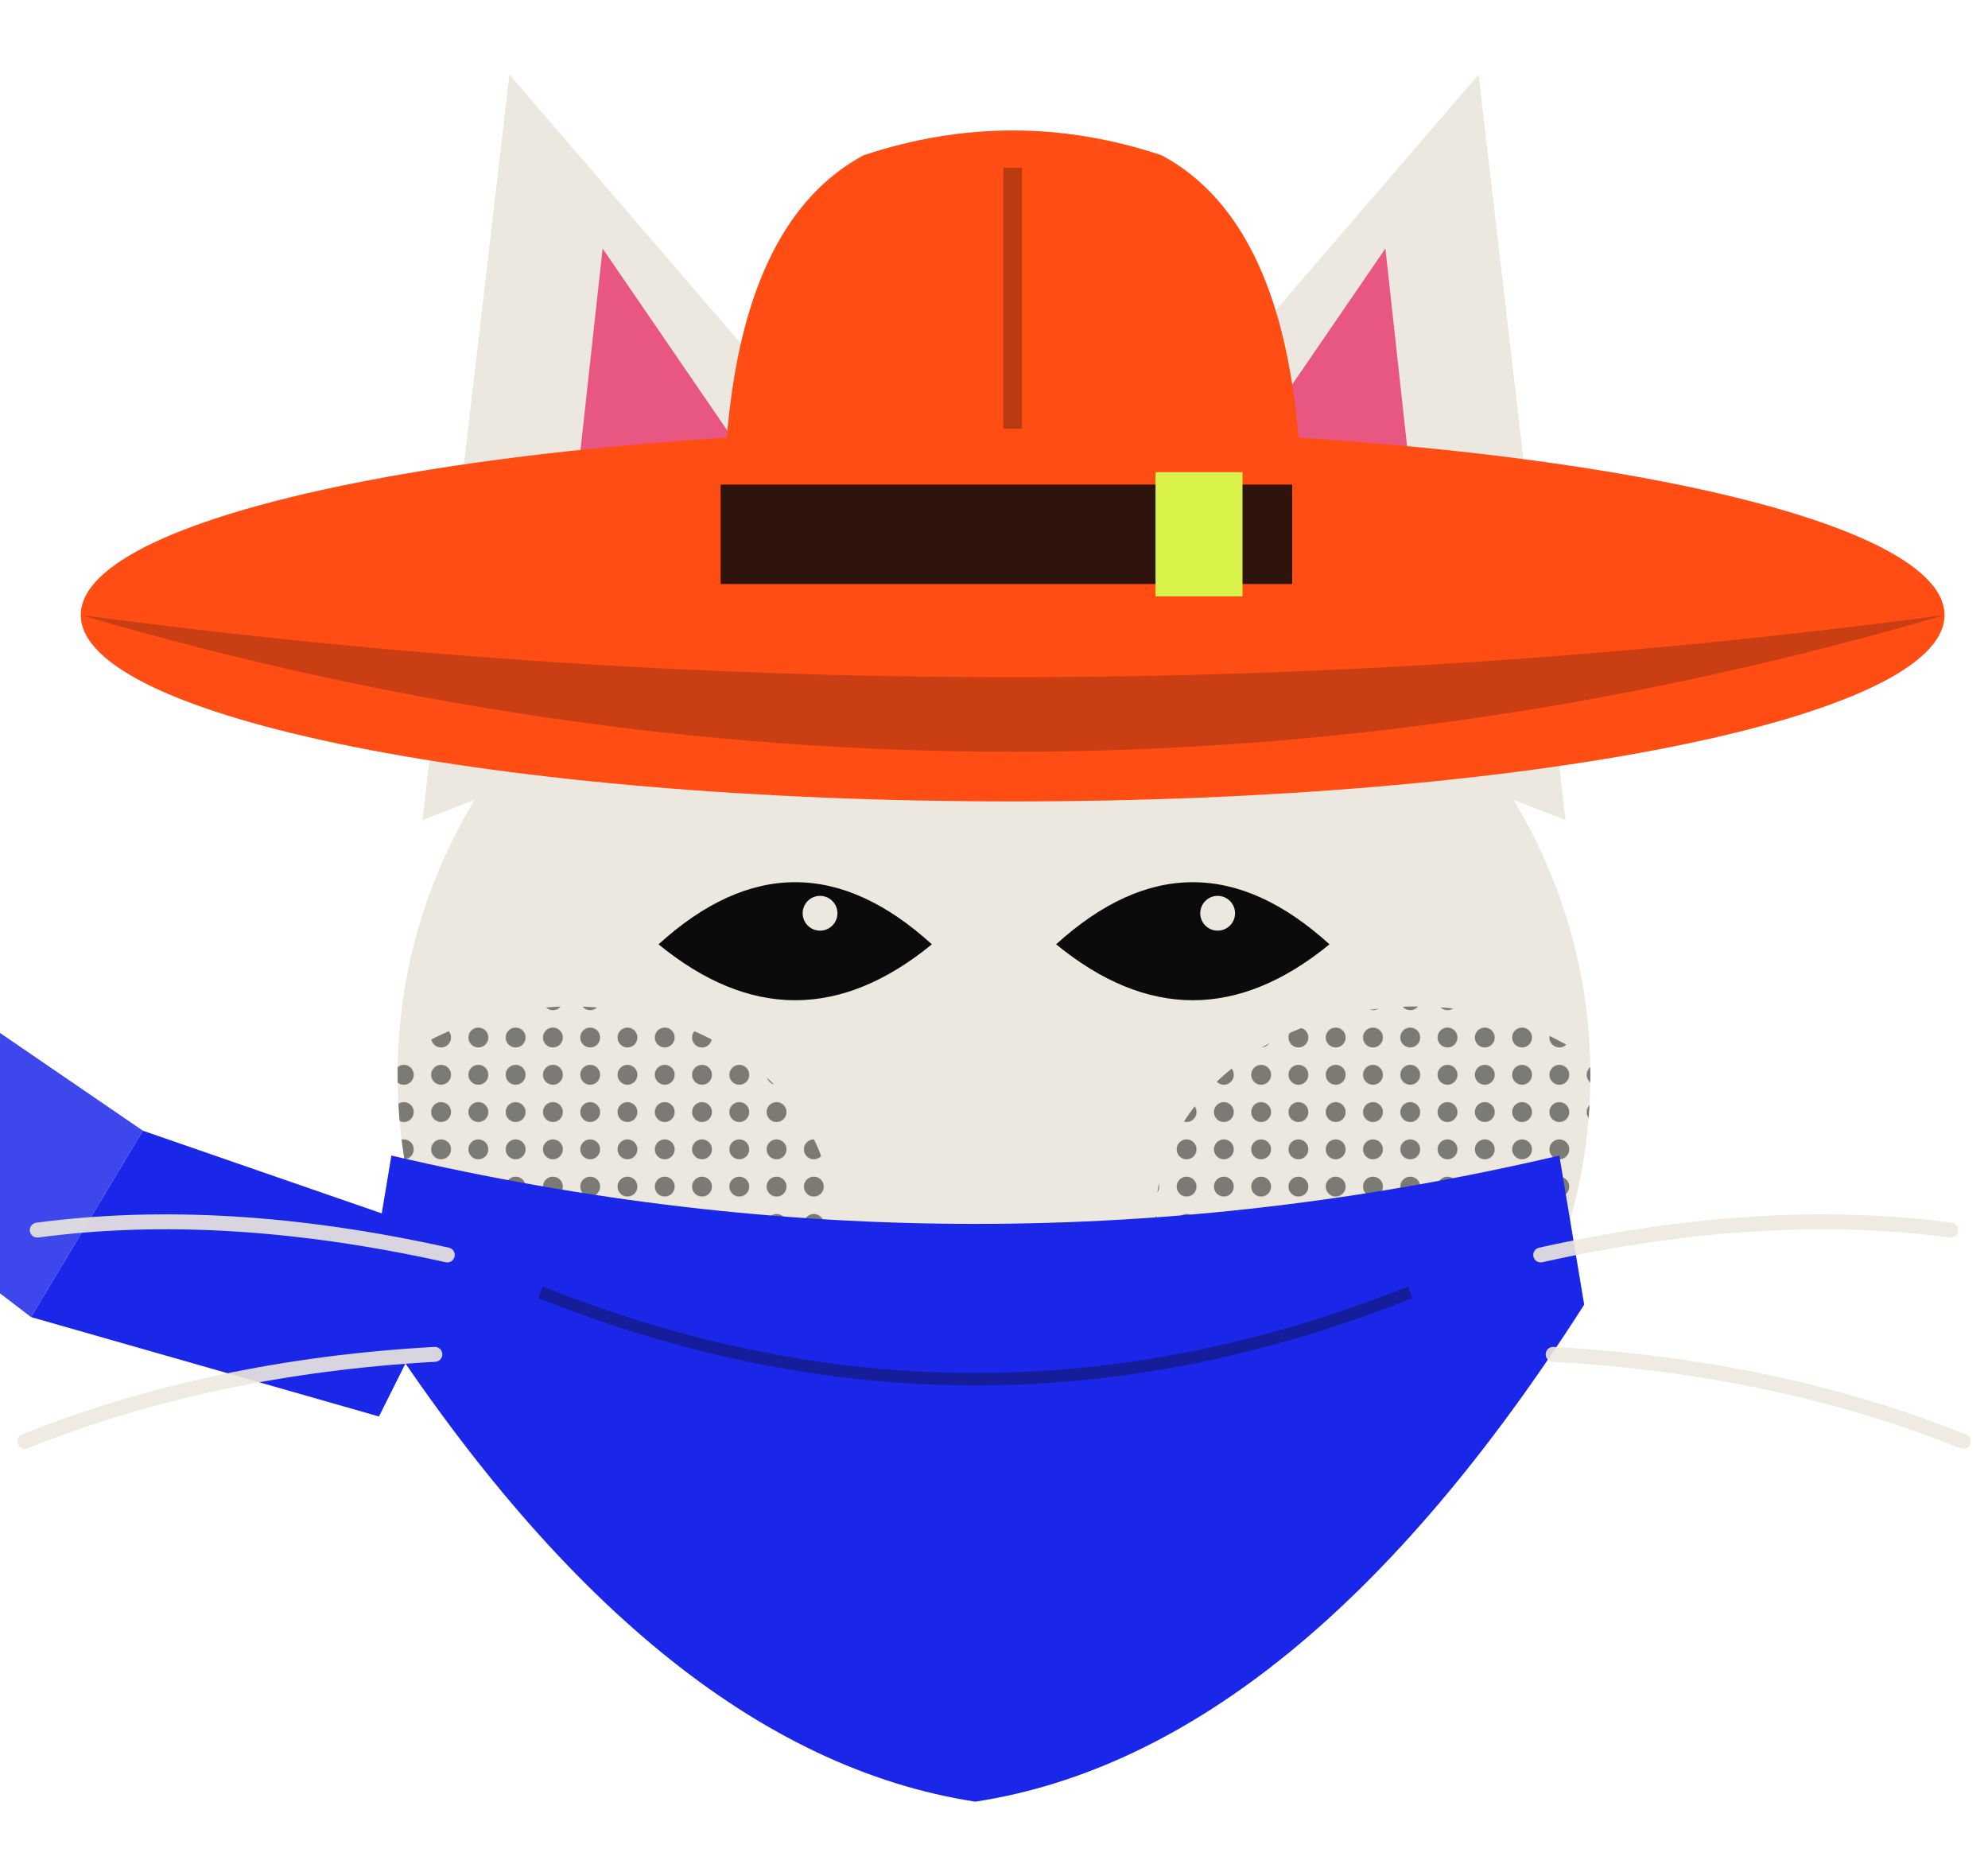
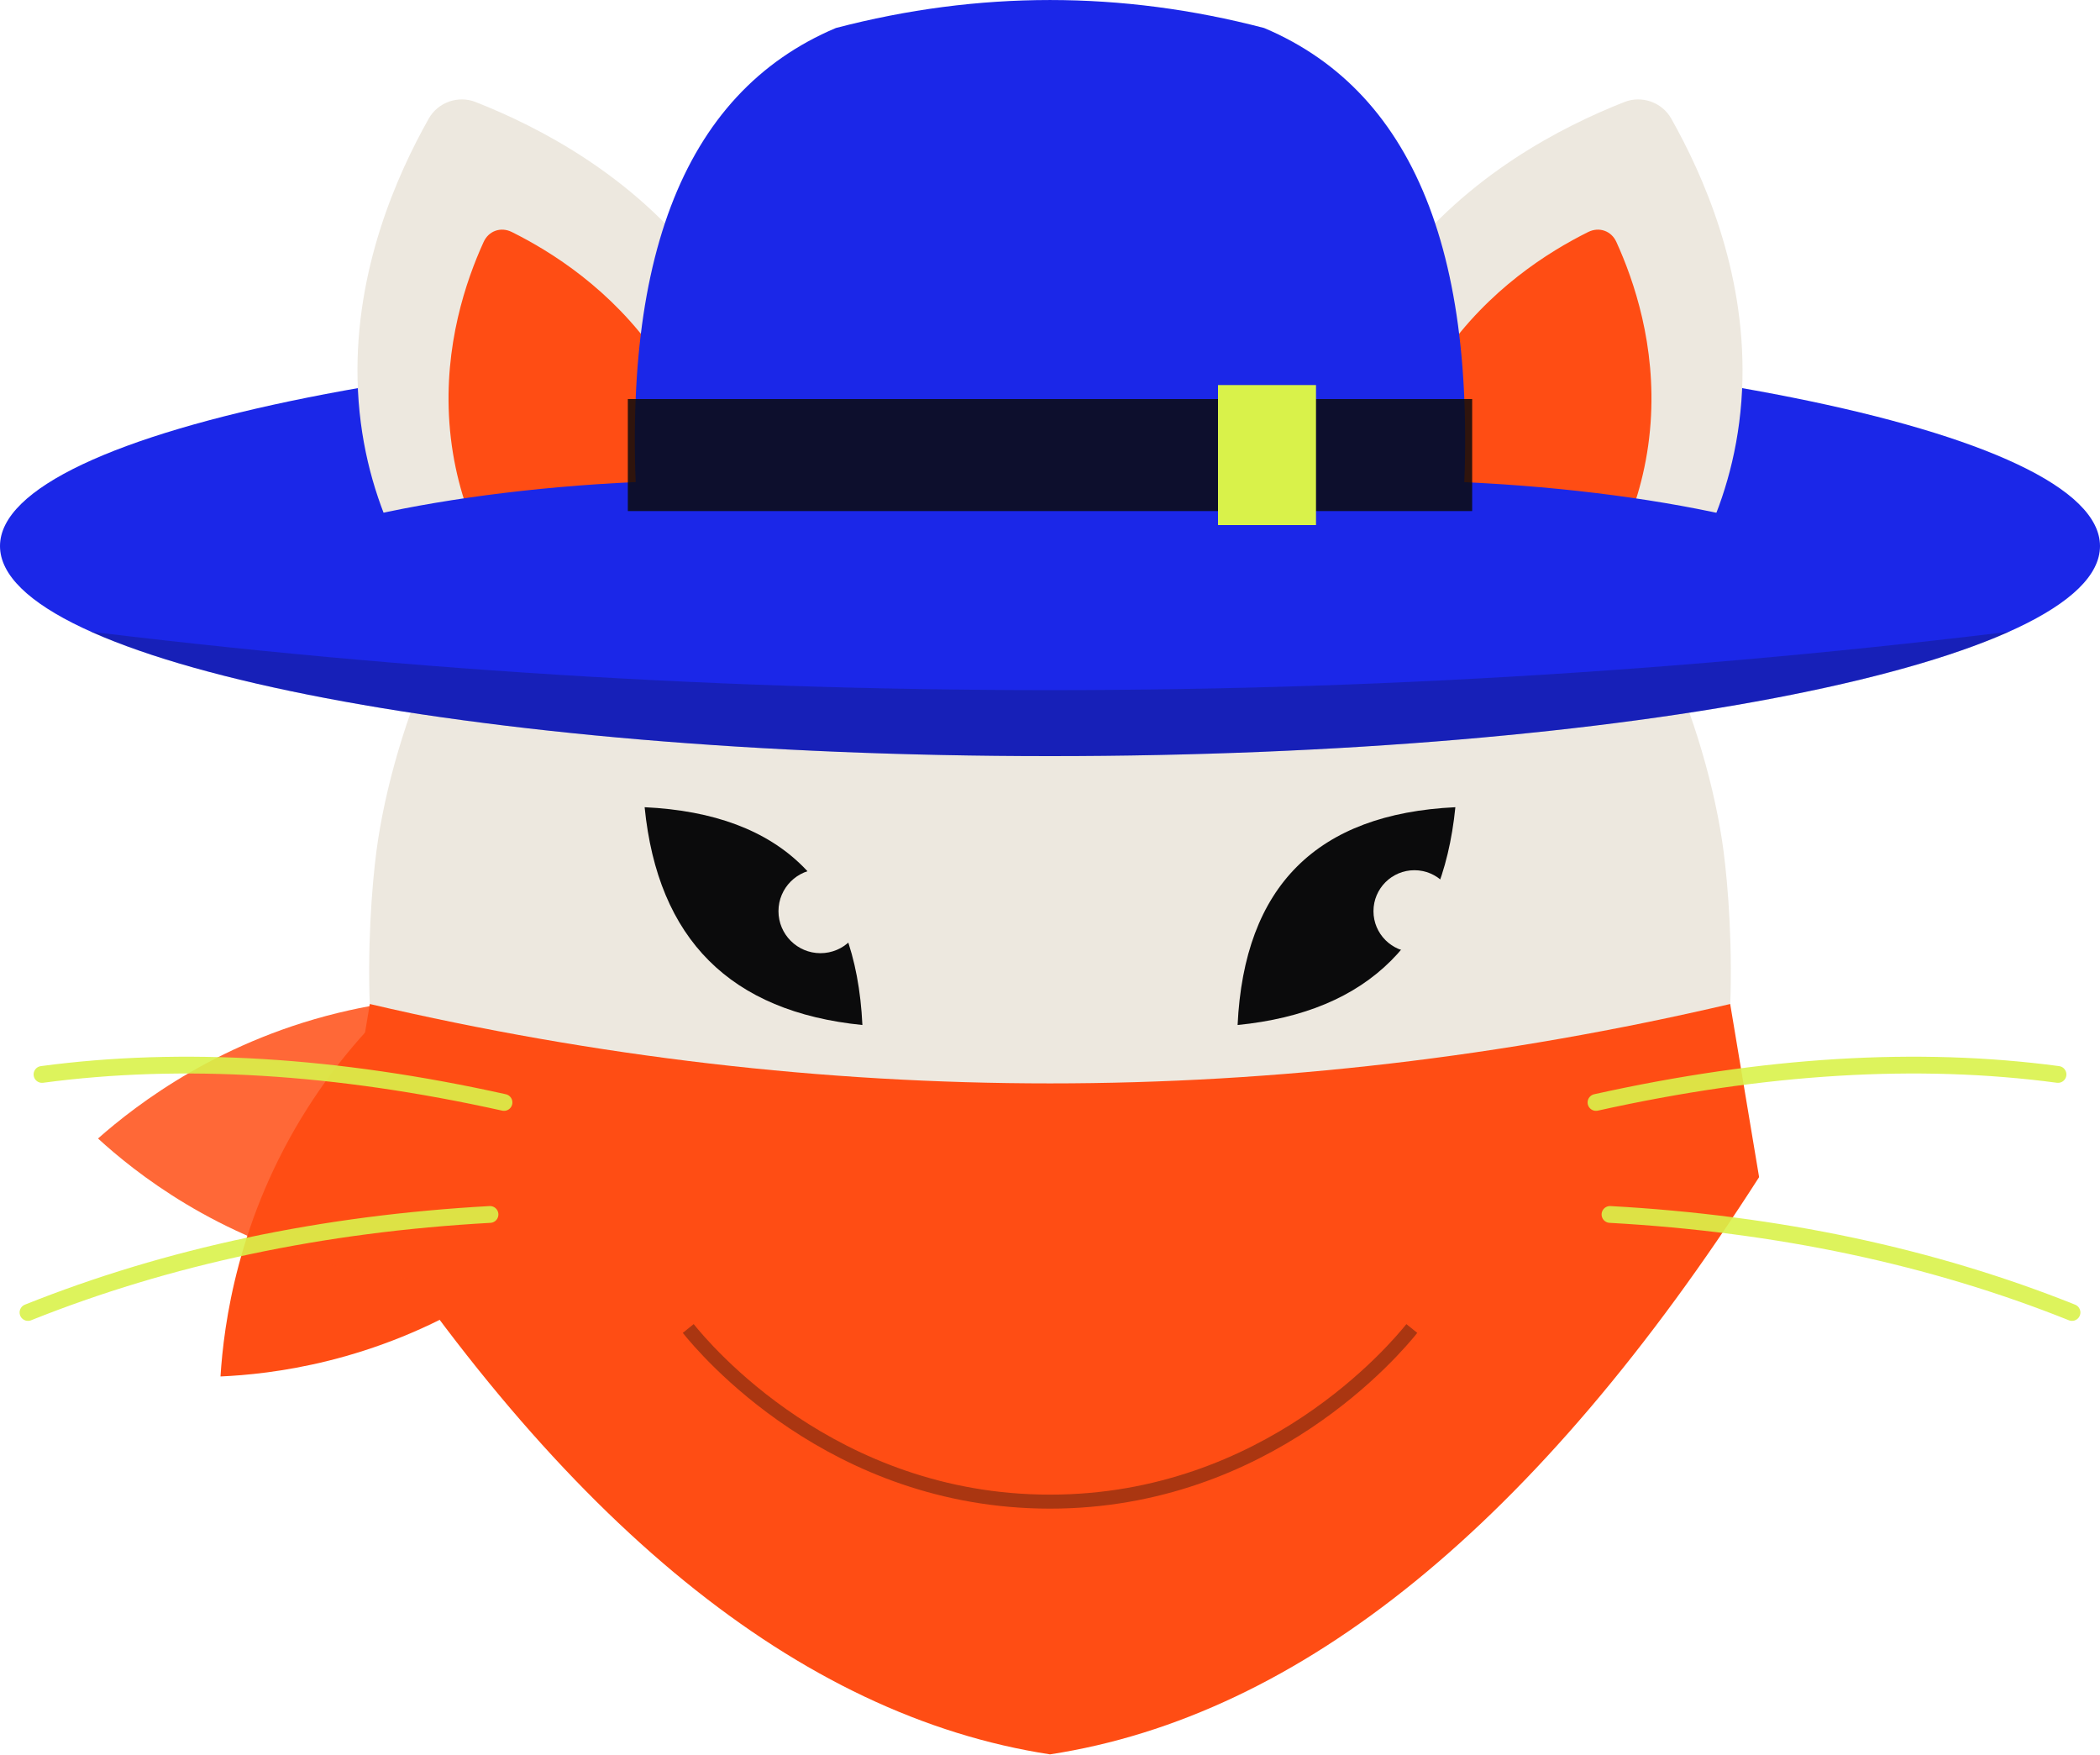
- <svg xmlns="http://www.w3.org/2000/svg" viewBox="40 52 320 300" width="320" height="300" role="img" aria-labelledby="bandit-cat-head-title">
+ <svg xmlns="http://www.w3.org/2000/svg" id="Layer_2" data-name="Layer 2" viewBox="0 0 300 250.59">
  <defs>
-     <pattern id="bch-halftone" width="6" height="6" patternUnits="userSpaceOnUse">
-       <circle cx="3" cy="3" r="1.6" fill="#0B0B0C" opacity="0.5" />
+     <style>
+       .cls-1, .cls-2, .cls-3 {
+         fill: none;
+       }
+ 
+       .cls-4, .cls-5, .cls-6, .cls-7 {
+         fill: #0b0b0c;
+       }
+ 
+       .cls-8 {
+         opacity: .85;
+       }
+ 
+       .cls-8, .cls-9 {
+         fill: #ff4d14;
+       }
+ 
+       .cls-10 {
+         fill: #ede8df;
+       }
+ 
+       .cls-5 {
+         opacity: .85;
+       }
+ 
+       .cls-5, .cls-6, .cls-7, .cls-3 {
+         isolation: isolate;
+       }
+ 
+       .cls-6 {
+         opacity: .22;
+       }
+ 
+       .cls-7 {
+         opacity: .5;
+       }
+ 
+       .cls-11 {
+         clip-path: url(#clippath-1);
+       }
+ 
+       .cls-12 {
+         fill: #1b27e8;
+       }
+ 
+       .cls-13 {
+         fill: url(#bch-halftone);
+       }
+ 
+       .cls-14 {
+         fill: #d9f24a;
+       }
+ 
+       .cls-15 {
+         opacity: .9;
+       }
+ 
+       .cls-2 {
+         stroke: #d9f24a;
+         stroke-linecap: round;
+         stroke-width: 2.4px;
+       }
+ 
+       .cls-3 {
+         opacity: .35;
+         stroke: #0b0b0c;
+         stroke-width: 2px;
+       }
+ 
+       .cls-16 {
+         clip-path: url(#clippath);
+       }
+     </style>
+     <clipPath id="clippath">
+       <path class="cls-1" d="M150,62c41.28.37,82.71,18.72,91.27,40.46,3.05,7.75,4.73,17.54,4.73,17.54,1.23,7.15,2.21,17.67.46,30.1,0,0-1.78,12.58-6.94,24.79-5.92,14-35.42,67.25-89.52,67.1-55.11-.15-83.95-55.52-86.35-60.31-8.75-17.48-10.47-35.08-10.47-35.08-1.14-11.63.11-21.4.81-26.62,1.28-9.53,3.35-16.98,4-19,6.9-21.39,50.29-39.37,92-39Z" />
+     </clipPath>
+     <pattern id="bch-halftone" x="0" y="0" width="6" height="6" patternTransform="translate(-693 -15614.371) scale(1 -1)" patternUnits="userSpaceOnUse" viewBox="0 0 6 6">
+       <g>
+         <rect class="cls-1" width="6" height="6" />
+         <circle class="cls-7" cx="3" cy="3" r="1.6" />
+       </g>
    </pattern>
-     <clipPath id="bch-head-clip">
-       <ellipse cx="200" cy="225" rx="96" ry="90" />
+     <clipPath id="clippath-1">
+       <ellipse class="cls-1" cx="150" cy="78" rx="150" ry="30" />
    </clipPath>
  </defs>
-   <g transform="translate(-3, 2)">
-     <path d="M 118 250 L 66 232 L 48 262 L 104 278 Z" fill="#1B27E8" />
-     <path d="M 66 232 L 28 206 L 14 236 L 48 262 Z" fill="#1B27E8" opacity="0.85" />
-   </g>
-   <path d="M 108 184 L 122 64 L 196 150 Z" fill="#EDE8DF" />
-   <path d="M 292 184 L 278 64 L 204 150 Z" fill="#EDE8DF" />
-   <path d="M 128 174 L 137 92 L 174 146 Z" fill="#E5195A" opacity="0.7" />
-   <path d="M 272 174 L 263 92 L 226 146 Z" fill="#E5195A" opacity="0.7" />
-   <ellipse cx="200" cy="225" rx="96" ry="90" fill="#EDE8DF" />
-   <g clip-path="url(#bch-head-clip)">
-     <ellipse cx="132" cy="248" rx="42" ry="34" fill="url(#bch-halftone)" />
-     <ellipse cx="268" cy="248" rx="42" ry="34" fill="url(#bch-halftone)" />
-   </g>
-   <path d="M 146 204 Q 168 184 190 204 Q 168 222 146 204 Z" fill="#0B0B0C" />
-   <path d="M 210 204 Q 232 184 254 204 Q 232 222 210 204 Z" fill="#0B0B0C" />
-   <circle cx="172" cy="199" r="2.8" fill="#EDE8DF" />
-   <circle cx="236" cy="199" r="2.8" fill="#EDE8DF" />
-   <g transform="translate(-3, 2)">
-     <path d="M 106 236 Q 200 258 294 236 L 298 260 Q 252 332 200 340 Q 148 332 102 260 Z" fill="#1B27E8" />
-     <path d="M 130 258 Q 200 286 270 258" fill="none" stroke="#0B0B0C" stroke-width="2" opacity="0.35" />
-   </g>
-   <g transform="translate(3, -1)">
-     <path d="M 154 152 Q 150 92 176 78 Q 200 70 224 78 Q 250 92 246 152 Z" fill="#FF4D14" />
-     <path d="M 200 80 L 200 132" stroke="#0B0B0C" stroke-width="3" opacity="0.28" fill="none" />
-     <ellipse cx="200" cy="152" rx="150" ry="30" fill="#FF4D14" />
-     <path d="M 50 152 Q 200 196 350 152 Q 200 172 50 152 Z" fill="#0B0B0C" opacity="0.22" />
-   </g>
-   <rect x="156" y="130" width="92" height="16" fill="#0B0B0C" opacity="0.85" />
-   <rect x="226" y="128" width="14" height="20" fill="#D9F24A" />
-   <g stroke="#EDE8DF" stroke-width="2.4" stroke-linecap="round" fill="none" opacity="0.9">
-     <path d="M 112 254 Q 76 246 46 250" />
-     <path d="M 110 270 Q 74 272 44 284" />
-     <path d="M 288 254 Q 324 246 354 250" />
-     <path d="M 290 270 Q 326 272 356 284" />
+   <g id="Layer_1-2" data-name="Layer 1">
+     <g>
+       <path class="cls-9" d="M68.65,133.56l12.95,12.95,12.95,12.95c-3.66,5.97-11.57,17.07-25.75,25.75-15.46,9.47-30.24,11.09-37.3,11.4.47-7.42,2.43-22.61,12.42-38.32,8.37-13.17,18.67-20.87,24.74-24.74Z" />
+       <path class="cls-8" d="M84.86,144.31v18.31s0,18.31,0,18.31c-6.81,1.63-20.25,3.89-36.42,0-17.63-4.24-29.22-13.54-34.44-18.31,5.58-4.92,17.71-14.27,35.88-18.31,15.23-3.39,27.95-1.56,34.98,0Z" />
+     </g>
+     <path class="cls-10" d="M150,210c-30.45,0-76.38-2.61-92-39-7.45-17.37-5.16-43.52-4-51,5.8-37.45,39.27-90,96-90s90.2,52.55,96,90c1.16,7.48,3.45,33.63-4,51-15.62,36.39-61.55,39-92,39Z" />
+     <g class="cls-16">
+       <g>
+         <ellipse class="cls-13" cx="62" cy="165" rx="42" ry="34" />
+         <ellipse class="cls-13" cx="238" cy="165" rx="42" ry="34" />
+       </g>
+     </g>
+     <g>
+       <path class="cls-9" d="M52.83,143.41c64.78,15.12,129.56,15.12,194.34,0l4.13,24.73c-31.7,49.47-65.47,76.95-101.3,82.45-35.83-5.5-69.6-32.98-101.3-82.45l4.13-24.73Z" />
+       <path class="cls-3" d="M98.32,189.76c2.27,2.82,20.51,24.72,51.65,24.73,31.18.02,49.46-21.92,51.72-24.73" />
+     </g>
+     <g>
+       <ellipse class="cls-12" cx="150" cy="78" rx="150" ry="30" />
+       <g class="cls-11">
+         <path class="cls-6" d="M0,88.58c100,29.33,200,29.33,300,0-100,13.33-200,13.33-300,0Z" />
+       </g>
+       <g>
+         <path class="cls-10" d="M187.86,70.72l24.3,8.85,24.3,8.85c4.49-5.61,12.08-17.15,12.46-34.22.34-15.71-5.58-29.12-10.17-37.26-1.31-2.33-4.2-3.35-6.69-2.37-8.99,3.54-22.41,10.44-32.25,23.28-9.71,12.68-11.62,25.52-11.96,32.87Z" />
+         <path class="cls-9" d="M197.59,74.26l14.64,5.33,14.64,5.33c2.97-4.11,8.07-12.51,8.93-24.53.79-11.06-2.36-20.28-4.89-25.83-.72-1.59-2.46-2.2-4.03-1.42-5.67,2.82-14.18,8.17-20.71,17.56-6.45,9.27-8.1,18.38-8.58,23.56Z" />
+       </g>
+       <g>
+         <path class="cls-10" d="M112.14,70.72l-24.3,8.85-24.3,8.85c-4.49-5.61-12.08-17.15-12.46-34.22-.34-15.71,5.58-29.12,10.17-37.26,1.31-2.33,4.2-3.35,6.69-2.37,8.99,3.54,22.41,10.44,32.25,23.28,9.71,12.68,11.62,25.52,11.96,32.87Z" />
+         <path class="cls-9" d="M102.41,74.26l-14.64,5.33-14.64,5.33c-2.97-4.11-8.07-12.51-8.93-24.53-.79-11.06,2.36-20.28,4.89-25.83.72-1.59,2.46-2.2,4.03-1.42,5.67,2.82,14.18,8.17,20.71,17.56,6.45,9.27,8.1,18.38,8.58,23.56Z" />
+       </g>
+       <ellipse class="cls-12" cx="83.44" cy="80.53" rx="52.71" ry="11.19" transform="translate(-5.98 6.69) rotate(-4.44)" />
+       <ellipse class="cls-12" cx="216.56" cy="80.53" rx="11.19" ry="52.71" transform="translate(119.52 290.21) rotate(-85.56)" />
+       <path class="cls-12" d="M91.37,78c-3.4-40,5.95-64.67,28.04-74,20.39-5.33,40.79-5.33,61.18,0,22.09,9.33,31.44,34,28.04,74h-117.26Z" />
+       <g>
+         <rect class="cls-5" x="89.69" y="57" width="120.62" height="16" />
+         <rect class="cls-14" x="174" y="55" width="14" height="20" />
+       </g>
+     </g>
+     <g class="cls-15">
+       <g>
+         <path class="cls-2" d="M72,157.47c-24-5.33-46-6.67-66-4" />
+         <path class="cls-2" d="M70,173.47c-24,1.33-46,6-66,14" />
+       </g>
+       <g>
+         <path class="cls-2" d="M228,157.47c24-5.33,46-6.67,66-4" />
+         <path class="cls-2" d="M230,173.47c24,1.33,46,6,66,14" />
+       </g>
+     </g>
+     <g>
+       <path class="cls-4" d="M92.09,115.3c19.8.94,30.17,11.31,31.11,31.11-18.86-1.89-29.23-12.26-31.11-31.11Z" />
+       <path class="cls-4" d="M176.8,146.41c.94-19.8,11.31-30.17,31.11-31.11-1.89,18.86-12.26,29.23-31.11,31.11Z" />
+       <circle class="cls-10" cx="117.21" cy="130.15" r="6" />
+       <circle class="cls-10" cx="202.06" cy="130.15" r="5.85" />
+     </g>
  </g>
</svg>
